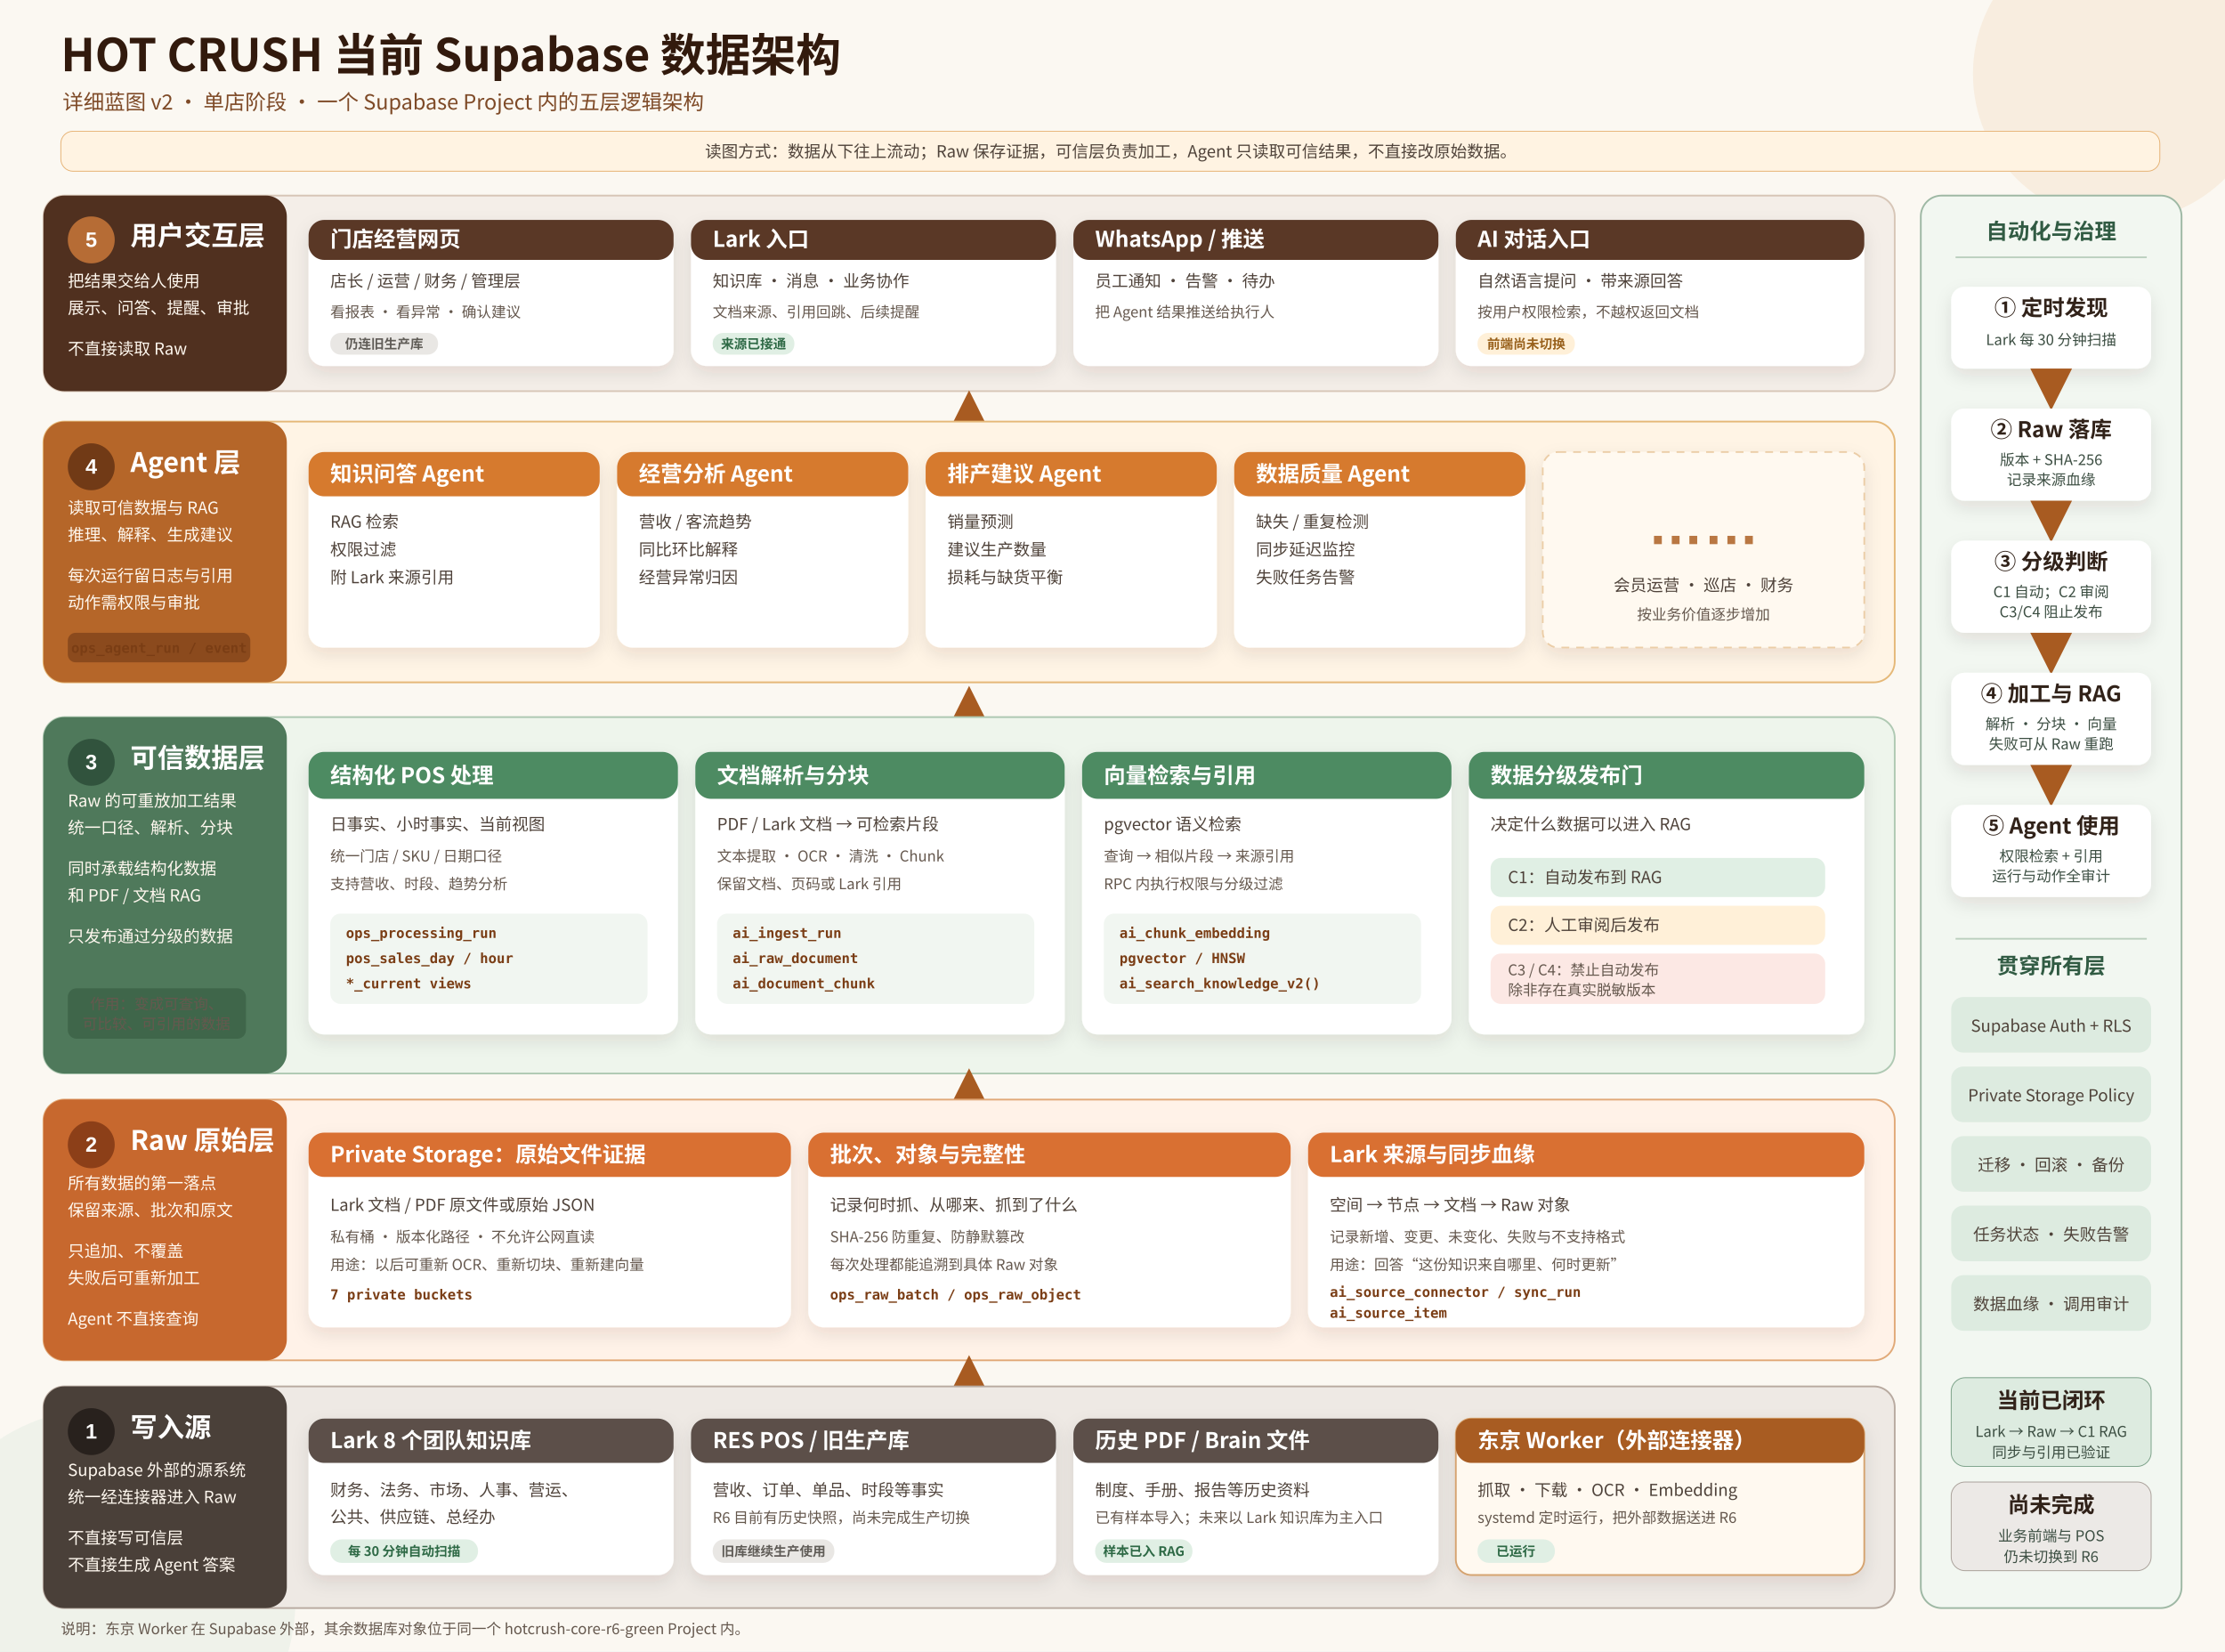
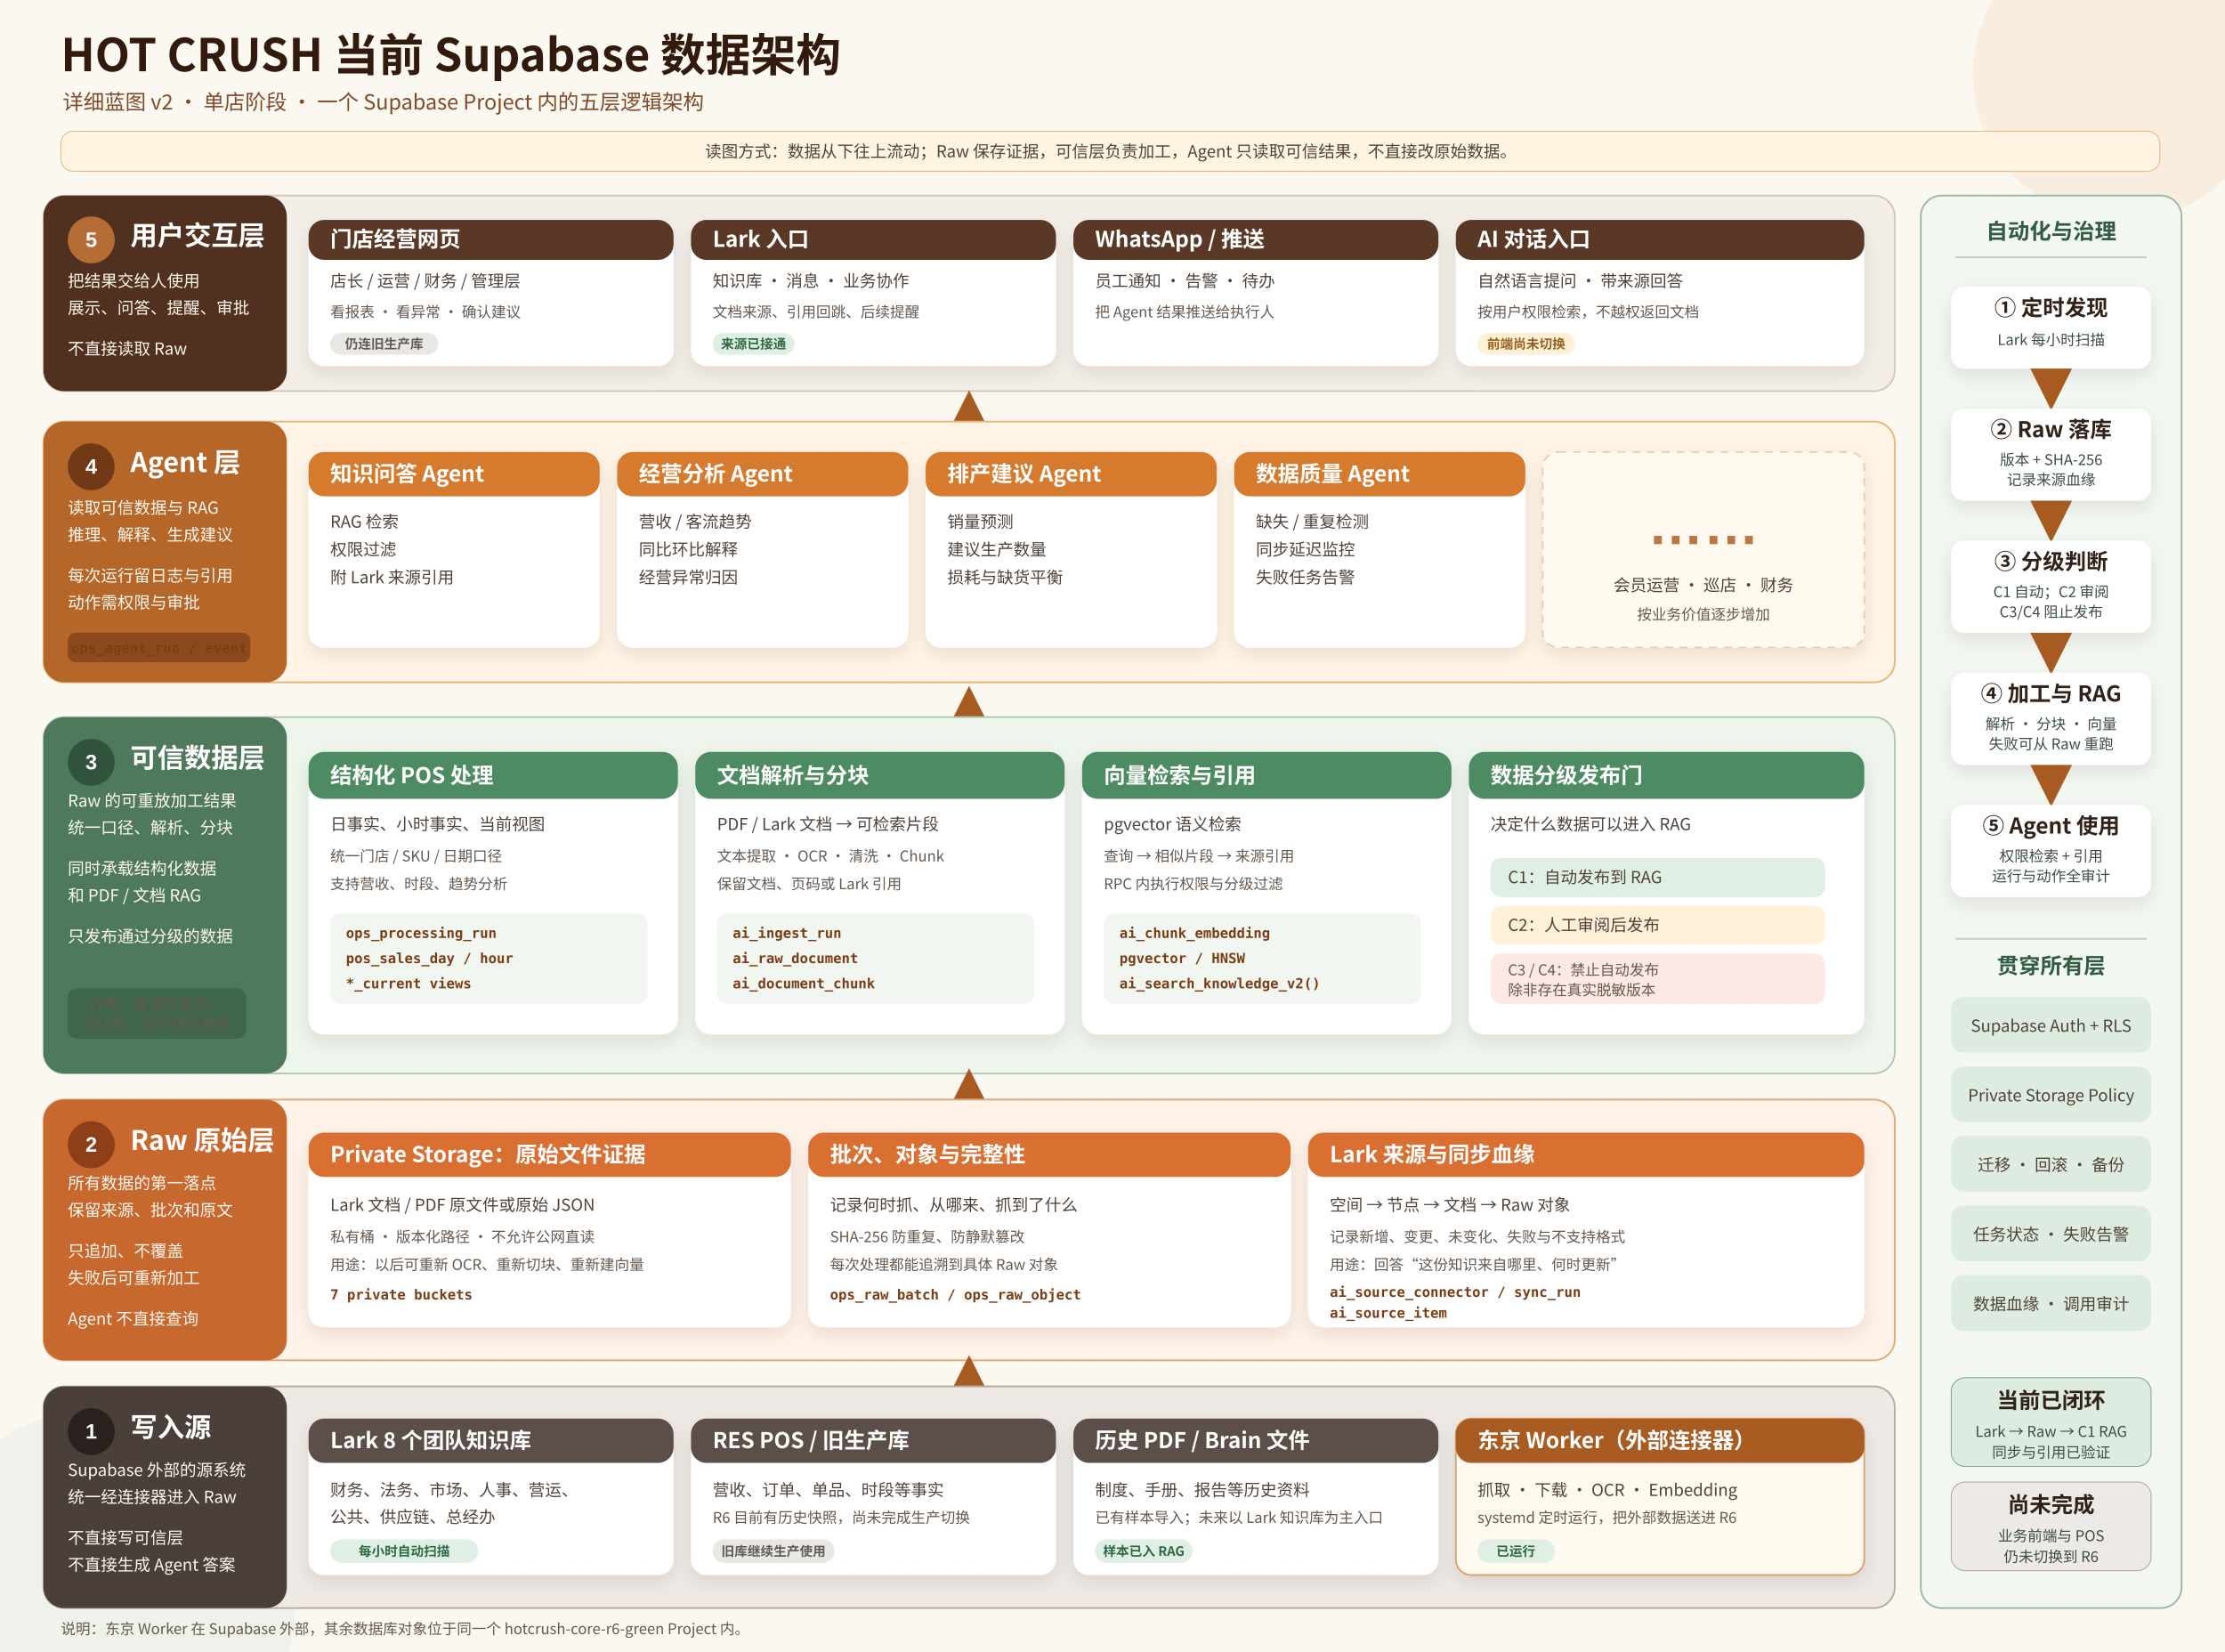
<svg xmlns="http://www.w3.org/2000/svg" width="2560" height="1900" viewBox="0 0 2560 1900">
  <defs>
    <filter id="shadow" x="-20%" y="-20%" width="140%" height="150%">
      <feDropShadow dx="0" dy="8" stdDeviation="10" flood-color="#3A2415" flood-opacity="0.10" />
    </filter>
    <marker id="arrow" markerWidth="12" markerHeight="12" refX="10" refY="6" orient="auto">
      <path d="M0,0 L12,6 L0,12 Z" fill="#A85B21" />
    </marker>
    <style>
      .title { font-family: "PingFang SC", "Noto Sans CJK SC", Arial, sans-serif; font-size: 52px; font-weight: 800; fill: #321A0D; }
      .subtitle { font-family: "PingFang SC", "Noto Sans CJK SC", Arial, sans-serif; font-size: 24px; font-weight: 500; fill: #7E4A27; }
      .layer-name { font-family: "PingFang SC", "Noto Sans CJK SC", Arial, sans-serif; font-size: 31px; font-weight: 800; fill: #FFFFFF; }
      .layer-note { font-family: "PingFang SC", "Noto Sans CJK SC", Arial, sans-serif; font-size: 19px; font-weight: 500; fill: #FFF8EF; }
      .card-title { font-family: "PingFang SC", "Noto Sans CJK SC", Arial, sans-serif; font-size: 25px; font-weight: 750; fill: #312219; }
      .card-title-light { font-family: "PingFang SC", "Noto Sans CJK SC", Arial, sans-serif; font-size: 25px; font-weight: 750; fill: #FFFFFF; }
      .card-body { font-family: "PingFang SC", "Noto Sans CJK SC", Arial, sans-serif; font-size: 19px; font-weight: 450; fill: #4F433A; }
      .card-small { font-family: "PingFang SC", "Noto Sans CJK SC", Arial, sans-serif; font-size: 17px; font-weight: 450; fill: #65584E; }
      .mono { font-family: "SFMono-Regular", Menlo, Consolas, monospace; font-size: 16px; font-weight: 600; fill: #7A3D14; }
      .badge { font-family: "PingFang SC", "Noto Sans CJK SC", Arial, sans-serif; font-size: 15px; font-weight: 750; }
      .rail-title { font-family: "PingFang SC", "Noto Sans CJK SC", Arial, sans-serif; font-size: 25px; font-weight: 800; fill: #315B43; }
      .rail-body { font-family: "PingFang SC", "Noto Sans CJK SC", Arial, sans-serif; font-size: 17px; font-weight: 500; fill: #3C4E42; }
      .num { font-family: Arial, sans-serif; font-size: 24px; font-weight: 800; fill: #FFFFFF; }
    </style>
  </defs>
  <rect width="2560" height="1900" fill="#FBF8F2" />
  <circle cx="2440" cy="85" r="170" fill="#F5E4CF" opacity="0.55" />
  <circle cx="120" cy="1840" r="220" fill="#E9F0E7" opacity="0.70" />
  <text x="70" y="82" class="title">HOT CRUSH 当前 Supabase 数据架构</text>
  <text x="72" y="126" class="subtitle">详细蓝图 v2 · 单店阶段 · 一个 Supabase Project 内的五层逻辑架构</text>
  <rect x="70" y="151" width="2415" height="46" rx="14" fill="#FFF3E2" stroke="#E6B376" />
  <text x="1278" y="181" text-anchor="middle" class="card-body" fill="#6D3B18">读图方式：数据从下往上流动；Raw 保存证据，可信层负责加工，Agent 只读取可信结果，不直接改原始数据。</text>
  <rect x="50" y="225" width="2130" height="225" rx="24" fill="#F4EEE8" stroke="#D7C6B7" stroke-width="2" />
  <rect x="50" y="225" width="280" height="225" rx="24" fill="#50301F" />
  <circle cx="105" cy="276" r="27" fill="#B66C35" />
  <text x="105" y="284" text-anchor="middle" class="num">5</text>
  <text x="150" y="282" class="layer-name">用户交互层</text>
  <text x="78" y="330" class="layer-note">把结果交给人使用</text>
  <text x="78" y="361" class="layer-note">展示、问答、提醒、审批</text>
  <text x="78" y="408" class="layer-note">不直接读取 Raw</text>
  <g filter="url(#shadow)">
    <rect x="355" y="253" width="420" height="168" rx="18" fill="#FFFFFF" />
    <rect x="355" y="253" width="420" height="46" rx="18" fill="#5A3928" />
    <text x="380" y="284" class="card-title-light">门店经营网页</text>
    <text x="380" y="330" class="card-body">店长 / 运营 / 财务 / 管理层</text>
    <text x="380" y="365" class="card-small">看报表 · 看异常 · 确认建议</text>
    <rect x="380" y="383" width="124" height="25" rx="12" fill="#E9E7E4" />
    <text x="442" y="401" text-anchor="middle" class="badge" fill="#5F5B57">仍连旧生产库</text>
  </g>
  <g filter="url(#shadow)">
    <rect x="795" y="253" width="420" height="168" rx="18" fill="#FFFFFF" />
    <rect x="795" y="253" width="420" height="46" rx="18" fill="#5A3928" />
    <text x="820" y="284" class="card-title-light">Lark 入口</text>
    <text x="820" y="330" class="card-body">知识库 · 消息 · 业务协作</text>
    <text x="820" y="365" class="card-small">文档来源、引用回跳、后续提醒</text>
    <rect x="820" y="383" width="94" height="25" rx="12" fill="#E0EFE4" />
    <text x="867" y="401" text-anchor="middle" class="badge" fill="#2D6945">来源已接通</text>
  </g>
  <g filter="url(#shadow)">
    <rect x="1235" y="253" width="420" height="168" rx="18" fill="#FFFFFF" />
    <rect x="1235" y="253" width="420" height="46" rx="18" fill="#5A3928" />
    <text x="1260" y="284" class="card-title-light">WhatsApp / 推送</text>
    <text x="1260" y="330" class="card-body">员工通知 · 告警 · 待办</text>
    <text x="1260" y="365" class="card-small">把 Agent 结果推送给执行人</text>
  </g>
  <g filter="url(#shadow)">
    <rect x="1675" y="253" width="470" height="168" rx="18" fill="#FFFFFF" />
    <rect x="1675" y="253" width="470" height="46" rx="18" fill="#5A3928" />
    <text x="1700" y="284" class="card-title-light">AI 对话入口</text>
    <text x="1700" y="330" class="card-body">自然语言提问 · 带来源回答</text>
    <text x="1700" y="365" class="card-small">按用户权限检索，不越权返回文档</text>
    <rect x="1700" y="383" width="112" height="25" rx="12" fill="#FFF0D8" />
    <text x="1756" y="401" text-anchor="middle" class="badge" fill="#98601A">前端尚未切换</text>
  </g>
  <line x1="1115" y1="477" x2="1115" y2="459" stroke="#A85B21" stroke-width="5" marker-end="url(#arrow)" />
  <rect x="50" y="485" width="2130" height="300" rx="24" fill="#FFF4E5" stroke="#E5B878" stroke-width="2" />
  <rect x="50" y="485" width="280" height="300" rx="24" fill="#B56629" />
  <circle cx="105" cy="537" r="27" fill="#713A16" />
  <text x="105" y="545" text-anchor="middle" class="num">4</text>
  <text x="150" y="543" class="layer-name">Agent 层</text>
  <text x="78" y="591" class="layer-note">读取可信数据与 RAG</text>
  <text x="78" y="622" class="layer-note">推理、解释、生成建议</text>
  <text x="78" y="669" class="layer-note">每次运行留日志与引用</text>
  <text x="78" y="700" class="layer-note">动作需权限与审批</text>
  <rect x="78" y="728" width="210" height="34" rx="9" fill="#8B4A1D" />
  <text x="183" y="751" text-anchor="middle" class="mono" fill="#FFF5E9">ops_agent_run / event</text>
  <g filter="url(#shadow)">
    <rect x="355" y="520" width="335" height="225" rx="18" fill="#FFFFFF" />
    <rect x="355" y="520" width="335" height="51" rx="18" fill="#D67A2D" />
    <text x="380" y="554" class="card-title-light">知识问答 Agent</text>
    <text x="380" y="607" class="card-body">RAG 检索</text>
    <text x="380" y="639" class="card-body">权限过滤</text>
    <text x="380" y="671" class="card-body">附 Lark 来源引用</text>
  </g>
  <g filter="url(#shadow)">
    <rect x="710" y="520" width="335" height="225" rx="18" fill="#FFFFFF" />
    <rect x="710" y="520" width="335" height="51" rx="18" fill="#D67A2D" />
    <text x="735" y="554" class="card-title-light">经营分析 Agent</text>
    <text x="735" y="607" class="card-body">营收 / 客流趋势</text>
    <text x="735" y="639" class="card-body">同比环比解释</text>
    <text x="735" y="671" class="card-body">经营异常归因</text>
  </g>
  <g filter="url(#shadow)">
    <rect x="1065" y="520" width="335" height="225" rx="18" fill="#FFFFFF" />
    <rect x="1065" y="520" width="335" height="51" rx="18" fill="#D67A2D" />
    <text x="1090" y="554" class="card-title-light">排产建议 Agent</text>
    <text x="1090" y="607" class="card-body">销量预测</text>
    <text x="1090" y="639" class="card-body">建议生产数量</text>
    <text x="1090" y="671" class="card-body">损耗与缺货平衡</text>
  </g>
  <g filter="url(#shadow)">
    <rect x="1420" y="520" width="335" height="225" rx="18" fill="#FFFFFF" />
    <rect x="1420" y="520" width="335" height="51" rx="18" fill="#D67A2D" />
    <text x="1445" y="554" class="card-title-light">数据质量 Agent</text>
    <text x="1445" y="607" class="card-body">缺失 / 重复检测</text>
    <text x="1445" y="639" class="card-body">同步延迟监控</text>
    <text x="1445" y="671" class="card-body">失败任务告警</text>
  </g>
  <g filter="url(#shadow)">
    <rect x="1775" y="520" width="370" height="225" rx="18" fill="#FFF9F0" stroke="#EBCDA7" stroke-dasharray="9 8" stroke-width="2" />
    <text x="1960" y="626" text-anchor="middle" style="font-family:Arial,sans-serif;font-size:64px;font-weight:800;fill:#B97742">……</text>
    <text x="1960" y="680" text-anchor="middle" class="card-body">会员运营 · 巡店 · 财务</text>
    <text x="1960" y="713" text-anchor="middle" class="card-small">按业务价值逐步增加</text>
  </g>
  <line x1="1115" y1="817" x2="1115" y2="799" stroke="#A85B21" stroke-width="5" marker-end="url(#arrow)" />
  <rect x="50" y="825" width="2130" height="410" rx="24" fill="#EEF5EC" stroke="#AFC9B3" stroke-width="2" />
  <rect x="50" y="825" width="280" height="410" rx="24" fill="#4F795B" />
  <circle cx="105" cy="877" r="27" fill="#31533D" />
  <text x="105" y="885" text-anchor="middle" class="num">3</text>
  <text x="150" y="883" class="layer-name">可信数据层</text>
  <text x="78" y="928" class="layer-note">Raw 的可重放加工结果</text>
  <text x="78" y="959" class="layer-note">统一口径、解析、分块</text>
  <text x="78" y="1006" class="layer-note">同时承载结构化数据</text>
  <text x="78" y="1037" class="layer-note">和 PDF / 文档 RAG</text>
  <text x="78" y="1084" class="layer-note">只发布通过分级的数据</text>
  <rect x="78" y="1137" width="205" height="58" rx="10" fill="#3F664A" />
  <text x="180" y="1161" text-anchor="middle" class="card-small" fill="#FFFFFF">作用：变成可查询、</text>
  <text x="180" y="1184" text-anchor="middle" class="card-small" fill="#FFFFFF">可比较、可引用的数据</text>
  <g filter="url(#shadow)">
    <rect x="355" y="865" width="425" height="325" rx="18" fill="#FFFFFF" />
    <rect x="355" y="865" width="425" height="54" rx="18" fill="#4D8B62" />
    <text x="380" y="901" class="card-title-light">结构化 POS 处理</text>
    <text x="380" y="955" class="card-body">日事实、小时事实、当前视图</text>
    <text x="380" y="991" class="card-small">统一门店 / SKU / 日期口径</text>
    <text x="380" y="1023" class="card-small">支持营收、时段、趋势分析</text>
    <rect x="380" y="1051" width="365" height="104" rx="12" fill="#F1F6F1" />
    <text x="398" y="1079" class="mono">ops_processing_run</text>
    <text x="398" y="1108" class="mono">pos_sales_day / hour</text>
    <text x="398" y="1137" class="mono">*_current views</text>
  </g>
  <g filter="url(#shadow)">
    <rect x="800" y="865" width="425" height="325" rx="18" fill="#FFFFFF" />
    <rect x="800" y="865" width="425" height="54" rx="18" fill="#4D8B62" />
    <text x="825" y="901" class="card-title-light">文档解析与分块</text>
    <text x="825" y="955" class="card-body">PDF / Lark 文档 → 可检索片段</text>
    <text x="825" y="991" class="card-small">文本提取 · OCR · 清洗 · Chunk</text>
    <text x="825" y="1023" class="card-small">保留文档、页码或 Lark 引用</text>
    <rect x="825" y="1051" width="365" height="104" rx="12" fill="#F1F6F1" />
    <text x="843" y="1079" class="mono">ai_ingest_run</text>
    <text x="843" y="1108" class="mono">ai_raw_document</text>
    <text x="843" y="1137" class="mono">ai_document_chunk</text>
  </g>
  <g filter="url(#shadow)">
    <rect x="1245" y="865" width="425" height="325" rx="18" fill="#FFFFFF" />
    <rect x="1245" y="865" width="425" height="54" rx="18" fill="#4D8B62" />
    <text x="1270" y="901" class="card-title-light">向量检索与引用</text>
    <text x="1270" y="955" class="card-body">pgvector 语义检索</text>
    <text x="1270" y="991" class="card-small">查询 → 相似片段 → 来源引用</text>
    <text x="1270" y="1023" class="card-small">RPC 内执行权限与分级过滤</text>
    <rect x="1270" y="1051" width="365" height="104" rx="12" fill="#F1F6F1" />
    <text x="1288" y="1079" class="mono">ai_chunk_embedding</text>
    <text x="1288" y="1108" class="mono">pgvector / HNSW</text>
    <text x="1288" y="1137" class="mono">ai_search_knowledge_v2()</text>
  </g>
  <g filter="url(#shadow)">
    <rect x="1690" y="865" width="455" height="325" rx="18" fill="#FFFFFF" />
    <rect x="1690" y="865" width="455" height="54" rx="18" fill="#4D8B62" />
    <text x="1715" y="901" class="card-title-light">数据分级发布门</text>
    <text x="1715" y="955" class="card-body">决定什么数据可以进入 RAG</text>
    <rect x="1715" y="987" width="385" height="45" rx="12" fill="#E0EFE4" />
    <text x="1735" y="1016" class="card-body" fill="#2D6945">C1：自动发布到 RAG</text>
    <rect x="1715" y="1042" width="385" height="45" rx="12" fill="#FFF0D8" />
    <text x="1735" y="1071" class="card-body" fill="#98601A">C2：人工审阅后发布</text>
    <rect x="1715" y="1097" width="385" height="58" rx="12" fill="#FCE8E4" />
    <text x="1735" y="1122" class="card-small" fill="#A33C2E">C3 / C4：禁止自动发布</text>
    <text x="1735" y="1145" class="card-small" fill="#A33C2E">除非存在真实脱敏版本</text>
  </g>
  <line x1="1115" y1="1257" x2="1115" y2="1239" stroke="#A85B21" stroke-width="5" marker-end="url(#arrow)" />
  <rect x="50" y="1265" width="2130" height="300" rx="24" fill="#FFF2E8" stroke="#E1A978" stroke-width="2" />
  <rect x="50" y="1265" width="280" height="300" rx="24" fill="#C7682E" />
  <circle cx="105" cy="1317" r="27" fill="#8C3F18" />
  <text x="105" y="1325" text-anchor="middle" class="num">2</text>
  <text x="150" y="1323" class="layer-name">Raw 原始层</text>
  <text x="78" y="1368" class="layer-note">所有数据的第一落点</text>
  <text x="78" y="1399" class="layer-note">保留来源、批次和原文</text>
  <text x="78" y="1446" class="layer-note">只追加、不覆盖</text>
  <text x="78" y="1477" class="layer-note">失败后可重新加工</text>
  <text x="78" y="1524" class="layer-note">Agent 不直接查询</text>
  <g filter="url(#shadow)">
    <rect x="355" y="1303" width="555" height="224" rx="18" fill="#FFFFFF" />
    <rect x="355" y="1303" width="555" height="51" rx="18" fill="#D96F31" />
    <text x="380" y="1337" class="card-title-light">Private Storage：原始文件证据</text>
    <text x="380" y="1393" class="card-body">Lark 文档 / PDF 原文件或原始 JSON</text>
    <text x="380" y="1429" class="card-small">私有桶 · 版本化路径 · 不允许公网直读</text>
    <text x="380" y="1461" class="card-small">用途：以后可重新 OCR、重新切块、重新建向量</text>
    <text x="380" y="1495" class="mono">7 private buckets</text>
  </g>
  <g filter="url(#shadow)">
    <rect x="930" y="1303" width="555" height="224" rx="18" fill="#FFFFFF" />
    <rect x="930" y="1303" width="555" height="51" rx="18" fill="#D96F31" />
    <text x="955" y="1337" class="card-title-light">批次、对象与完整性</text>
    <text x="955" y="1393" class="card-body">记录何时抓、从哪来、抓到了什么</text>
    <text x="955" y="1429" class="card-small">SHA-256 防重复、防静默篡改</text>
    <text x="955" y="1461" class="card-small">每次处理都能追溯到具体 Raw 对象</text>
    <text x="955" y="1495" class="mono">ops_raw_batch / ops_raw_object</text>
  </g>
  <g filter="url(#shadow)">
    <rect x="1505" y="1303" width="640" height="224" rx="18" fill="#FFFFFF" />
    <rect x="1505" y="1303" width="640" height="51" rx="18" fill="#D96F31" />
    <text x="1530" y="1337" class="card-title-light">Lark 来源与同步血缘</text>
    <text x="1530" y="1393" class="card-body">空间 → 节点 → 文档 → Raw 对象</text>
    <text x="1530" y="1429" class="card-small">记录新增、变更、未变化、失败与不支持格式</text>
    <text x="1530" y="1461" class="card-small">用途：回答“这份知识来自哪里、何时更新”</text>
    <text x="1530" y="1492" class="mono">ai_source_connector / sync_run</text>
    <text x="1530" y="1516" class="mono">ai_source_item</text>
  </g>
  <line x1="1115" y1="1587" x2="1115" y2="1569" stroke="#A85B21" stroke-width="5" marker-end="url(#arrow)" />
  <rect x="50" y="1595" width="2130" height="255" rx="24" fill="#EEE9E4" stroke="#B8AAA0" stroke-width="2" />
  <rect x="50" y="1595" width="280" height="255" rx="24" fill="#4A4039" />
  <circle cx="105" cy="1647" r="27" fill="#28211D" />
  <text x="105" y="1655" text-anchor="middle" class="num">1</text>
  <text x="150" y="1653" class="layer-name">写入源</text>
  <text x="78" y="1698" class="layer-note">Supabase 外部的源系统</text>
  <text x="78" y="1729" class="layer-note">统一经连接器进入 Raw</text>
  <text x="78" y="1776" class="layer-note">不直接写可信层</text>
  <text x="78" y="1807" class="layer-note">不直接生成 Agent 答案</text>
  <g filter="url(#shadow)">
    <rect x="355" y="1632" width="420" height="180" rx="18" fill="#FFFFFF" />
    <rect x="355" y="1632" width="420" height="51" rx="18" fill="#5B5049" />
    <text x="380" y="1666" class="card-title-light">Lark 8 个团队知识库</text>
    <text x="380" y="1721" class="card-body">财务、法务、市场、人事、营运、</text>
    <text x="380" y="1752" class="card-body">公共、供应链、总经办</text>
    <rect x="380" y="1771" width="170" height="27" rx="13" fill="#E0EFE4" />
-     <text x="465" y="1790" text-anchor="middle" class="badge" fill="#2D6945">每 30 分钟自动扫描</text>
+     <text x="465" y="1790" text-anchor="middle" class="badge" fill="#2D6945">每小时自动扫描</text>
  </g>
  <g filter="url(#shadow)">
    <rect x="795" y="1632" width="420" height="180" rx="18" fill="#FFFFFF" />
    <rect x="795" y="1632" width="420" height="51" rx="18" fill="#5B5049" />
    <text x="820" y="1666" class="card-title-light">RES POS / 旧生产库</text>
    <text x="820" y="1721" class="card-body">营收、订单、单品、时段等事实</text>
    <text x="820" y="1752" class="card-small">R6 目前有历史快照，尚未完成生产切换</text>
    <rect x="820" y="1771" width="140" height="27" rx="13" fill="#E9E7E4" />
    <text x="890" y="1790" text-anchor="middle" class="badge" fill="#5F5B57">旧库继续生产使用</text>
  </g>
  <g filter="url(#shadow)">
    <rect x="1235" y="1632" width="420" height="180" rx="18" fill="#FFFFFF" />
    <rect x="1235" y="1632" width="420" height="51" rx="18" fill="#5B5049" />
    <text x="1260" y="1666" class="card-title-light">历史 PDF / Brain 文件</text>
    <text x="1260" y="1721" class="card-body">制度、手册、报告等历史资料</text>
    <text x="1260" y="1752" class="card-small">已有样本导入；未来以 Lark 知识库为主入口</text>
    <rect x="1260" y="1771" width="112" height="27" rx="13" fill="#E0EFE4" />
    <text x="1316" y="1790" text-anchor="middle" class="badge" fill="#2D6945">样本已入 RAG</text>
  </g>
  <g filter="url(#shadow)">
    <rect x="1675" y="1632" width="470" height="180" rx="18" fill="#FFF9F0" stroke="#D5A36F" stroke-width="2" />
    <rect x="1675" y="1632" width="470" height="51" rx="18" fill="#A85B21" />
    <text x="1700" y="1666" class="card-title-light">东京 Worker（外部连接器）</text>
    <text x="1700" y="1721" class="card-body">抓取 · 下载 · OCR · Embedding</text>
    <text x="1700" y="1752" class="card-small">systemd 定时运行，把外部数据送进 R6</text>
    <rect x="1700" y="1771" width="89" height="27" rx="13" fill="#E0EFE4" />
    <text x="1744" y="1790" text-anchor="middle" class="badge" fill="#2D6945">已运行</text>
  </g>
  <rect x="2210" y="225" width="300" height="1625" rx="24" fill="#F2F7F1" stroke="#9EB8A4" stroke-width="2" />
  <text x="2360" y="275" text-anchor="middle" class="rail-title">自动化与治理</text>
  <line x1="2250" y1="296" x2="2470" y2="296" stroke="#BCD0BF" stroke-width="2" />
  <rect x="2245" y="330" width="230" height="94" rx="15" fill="#FFFFFF" filter="url(#shadow)" />
  <text x="2360" y="363" text-anchor="middle" class="card-title">① 定时发现</text>
-   <text x="2360" y="397" text-anchor="middle" class="rail-body">Lark 每 30 分钟扫描</text>
+   <text x="2360" y="397" text-anchor="middle" class="rail-body">Lark 每小时扫描</text>
  <line x1="2360" y1="427" x2="2360" y2="464" stroke="#4F795B" stroke-width="4" marker-end="url(#arrow)" />
  <rect x="2245" y="470" width="230" height="106" rx="15" fill="#FFFFFF" filter="url(#shadow)" />
  <text x="2360" y="503" text-anchor="middle" class="card-title">② Raw 落库</text>
  <text x="2360" y="535" text-anchor="middle" class="rail-body">版本 + SHA-256</text>
  <text x="2360" y="558" text-anchor="middle" class="rail-body">记录来源血缘</text>
  <line x1="2360" y1="579" x2="2360" y2="616" stroke="#4F795B" stroke-width="4" marker-end="url(#arrow)" />
  <rect x="2245" y="622" width="230" height="106" rx="15" fill="#FFFFFF" filter="url(#shadow)" />
  <text x="2360" y="655" text-anchor="middle" class="card-title">③ 分级判断</text>
  <text x="2360" y="687" text-anchor="middle" class="rail-body">C1 自动；C2 审阅</text>
  <text x="2360" y="710" text-anchor="middle" class="rail-body">C3/C4 阻止发布</text>
  <line x1="2360" y1="731" x2="2360" y2="768" stroke="#4F795B" stroke-width="4" marker-end="url(#arrow)" />
  <rect x="2245" y="774" width="230" height="106" rx="15" fill="#FFFFFF" filter="url(#shadow)" />
  <text x="2360" y="807" text-anchor="middle" class="card-title">④ 加工与 RAG</text>
  <text x="2360" y="839" text-anchor="middle" class="rail-body">解析 · 分块 · 向量</text>
  <text x="2360" y="862" text-anchor="middle" class="rail-body">失败可从 Raw 重跑</text>
  <line x1="2360" y1="883" x2="2360" y2="920" stroke="#4F795B" stroke-width="4" marker-end="url(#arrow)" />
  <rect x="2245" y="926" width="230" height="106" rx="15" fill="#FFFFFF" filter="url(#shadow)" />
  <text x="2360" y="959" text-anchor="middle" class="card-title">⑤ Agent 使用</text>
  <text x="2360" y="991" text-anchor="middle" class="rail-body">权限检索 + 引用</text>
  <text x="2360" y="1014" text-anchor="middle" class="rail-body">运行与动作全审计</text>
  <line x1="2250" y1="1080" x2="2470" y2="1080" stroke="#BCD0BF" stroke-width="2" />
  <text x="2360" y="1120" text-anchor="middle" class="rail-title">贯穿所有层</text>
  <rect x="2245" y="1147" width="230" height="64" rx="14" fill="#DDEBE0" />
  <text x="2360" y="1187" text-anchor="middle" class="card-body" fill="#315B43">Supabase Auth + RLS</text>
  <rect x="2245" y="1227" width="230" height="64" rx="14" fill="#DDEBE0" />
  <text x="2360" y="1267" text-anchor="middle" class="card-body" fill="#315B43">Private Storage Policy</text>
  <rect x="2245" y="1307" width="230" height="64" rx="14" fill="#DDEBE0" />
  <text x="2360" y="1347" text-anchor="middle" class="card-body" fill="#315B43">迁移 · 回滚 · 备份</text>
  <rect x="2245" y="1387" width="230" height="64" rx="14" fill="#DDEBE0" />
  <text x="2360" y="1427" text-anchor="middle" class="card-body" fill="#315B43">任务状态 · 失败告警</text>
  <rect x="2245" y="1467" width="230" height="64" rx="14" fill="#DDEBE0" />
  <text x="2360" y="1507" text-anchor="middle" class="card-body" fill="#315B43">数据血缘 · 调用审计</text>
  <rect x="2245" y="1585" width="230" height="102" rx="16" fill="#DDEBE0" stroke="#7BA188" />
  <text x="2360" y="1620" text-anchor="middle" class="card-title" fill="#315B43">当前已闭环</text>
  <text x="2360" y="1653" text-anchor="middle" class="rail-body">Lark → Raw → C1 RAG</text>
  <text x="2360" y="1677" text-anchor="middle" class="rail-body">同步与引用已验证</text>
  <rect x="2245" y="1705" width="230" height="102" rx="16" fill="#ECE9E6" stroke="#AAA19A" />
  <text x="2360" y="1740" text-anchor="middle" class="card-title" fill="#5F5B57">尚未完成</text>
  <text x="2360" y="1773" text-anchor="middle" class="rail-body">业务前端与 POS</text>
  <text x="2360" y="1797" text-anchor="middle" class="rail-body">仍未切换到 R6</text>
  <text x="70" y="1880" class="card-small">说明：东京 Worker 在 Supabase 外部，其余数据库对象位于同一个 hotcrush-core-r6-green Project 内。</text>
</svg>
